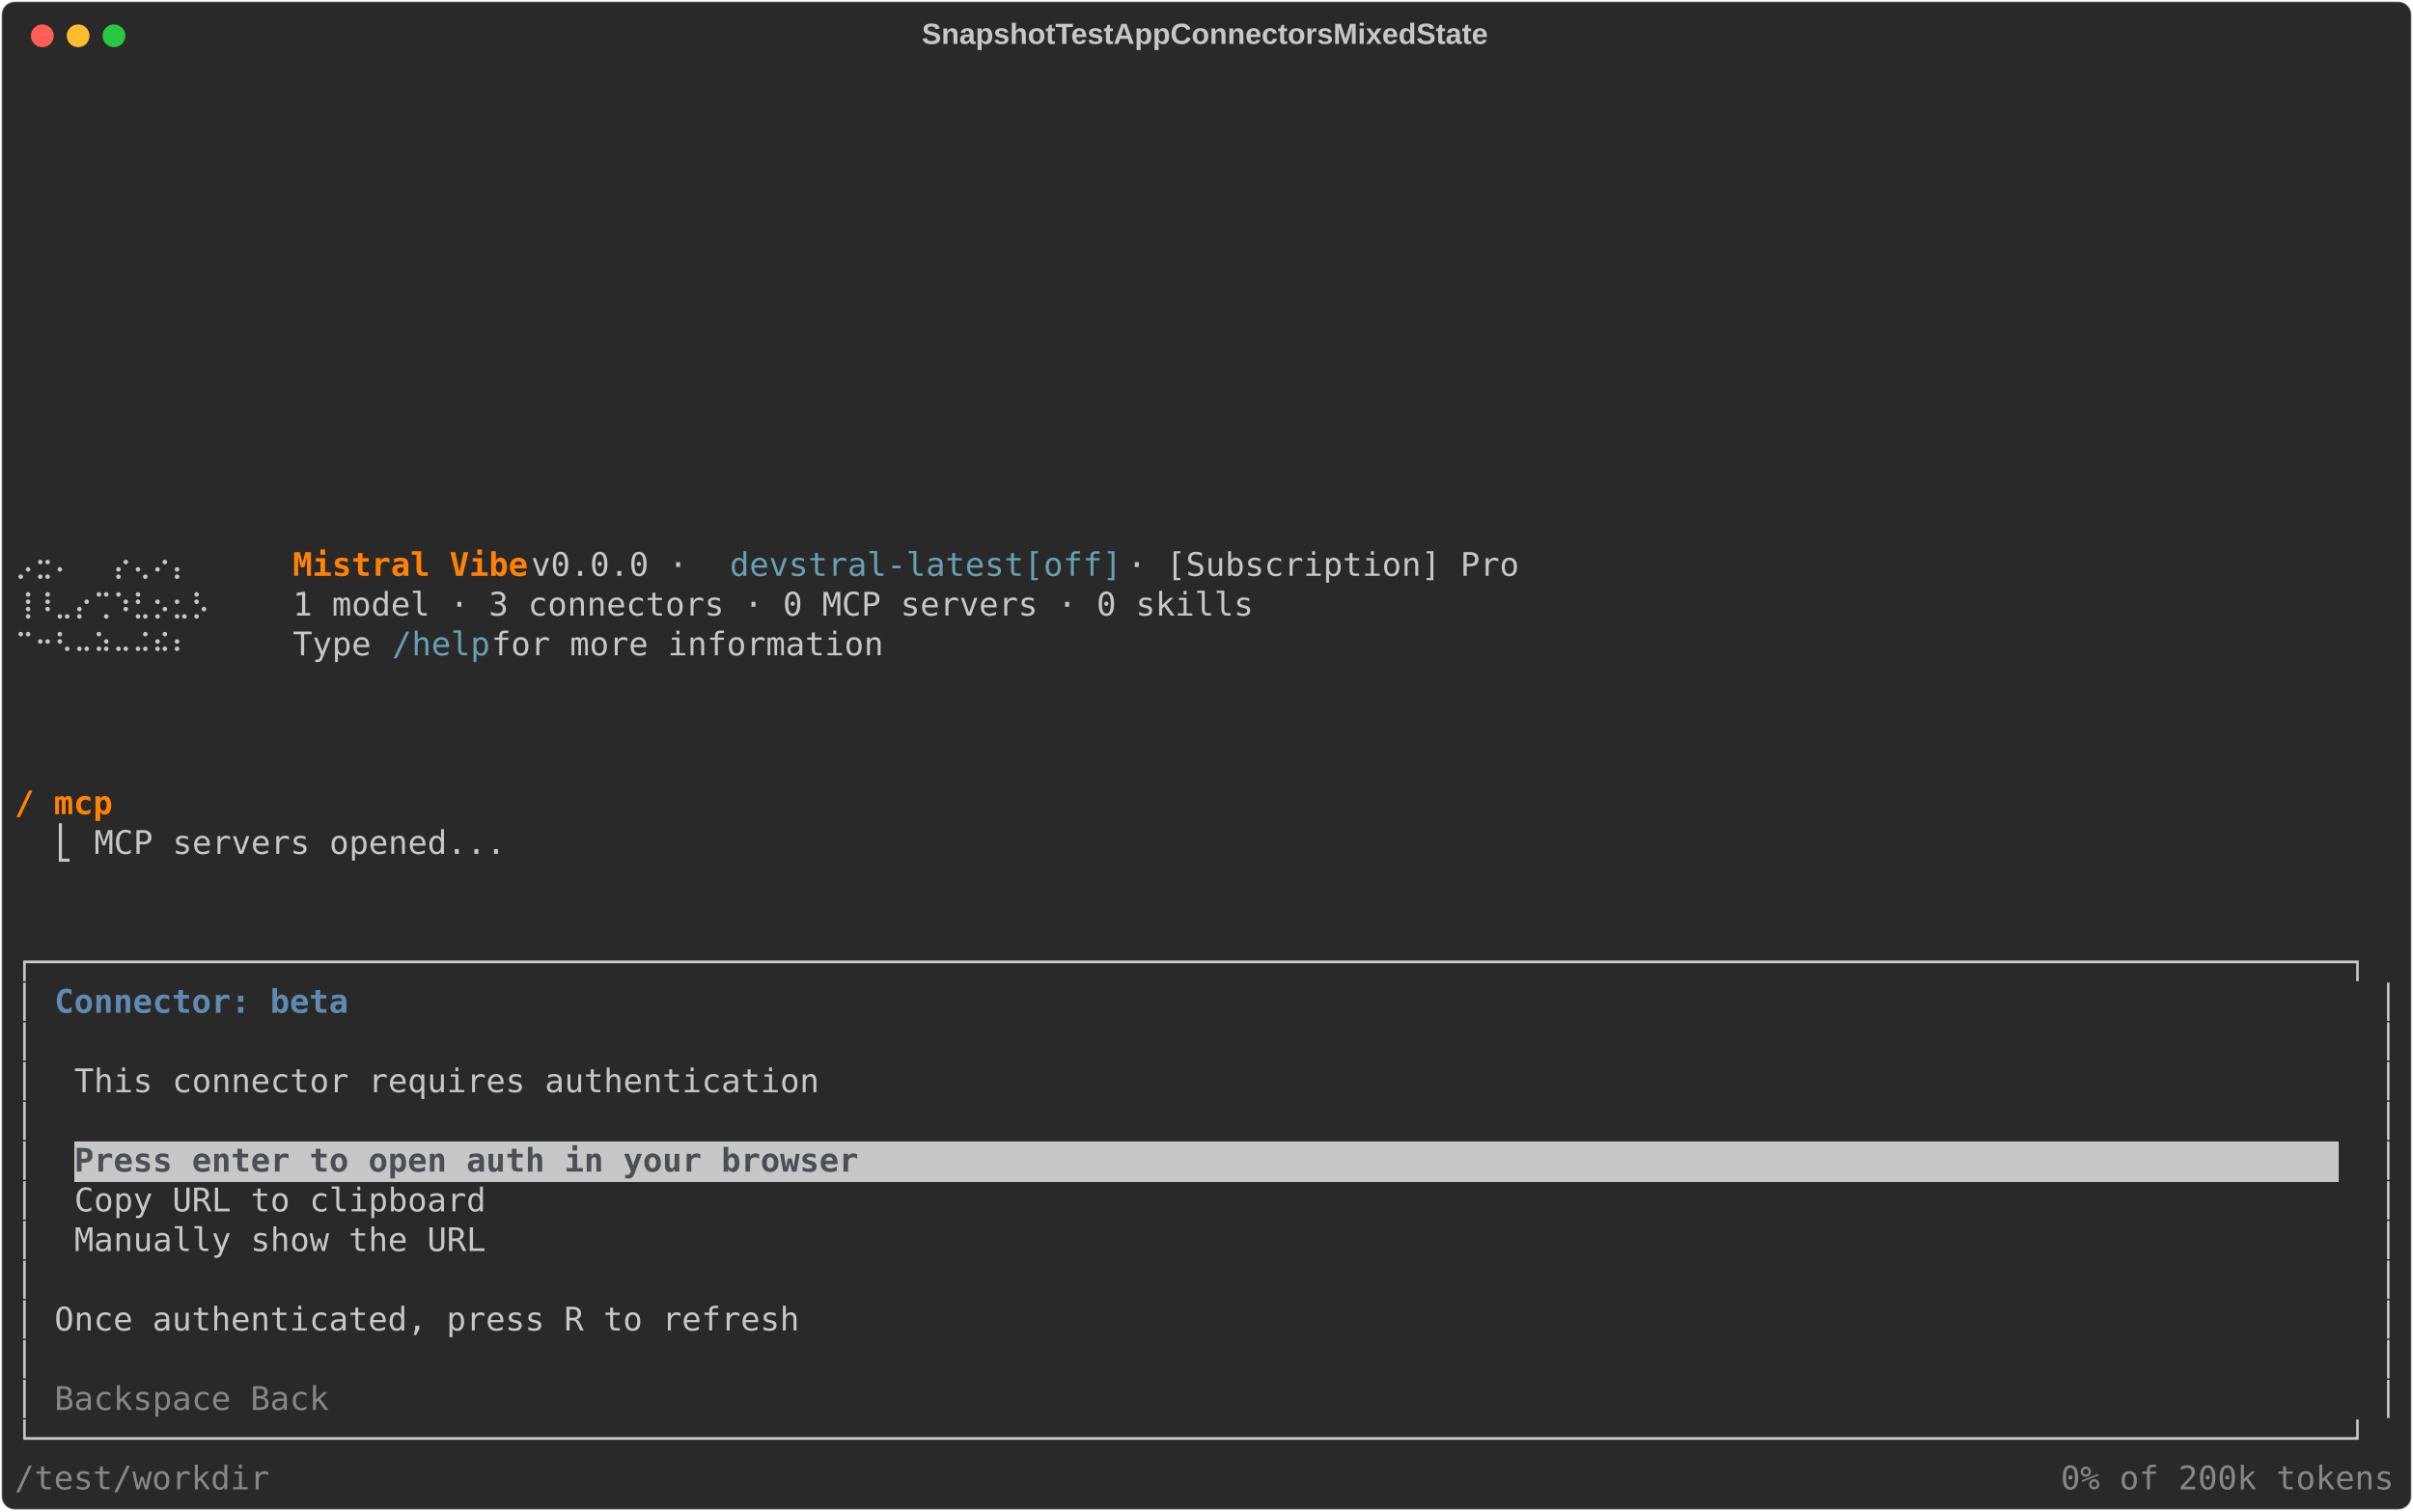
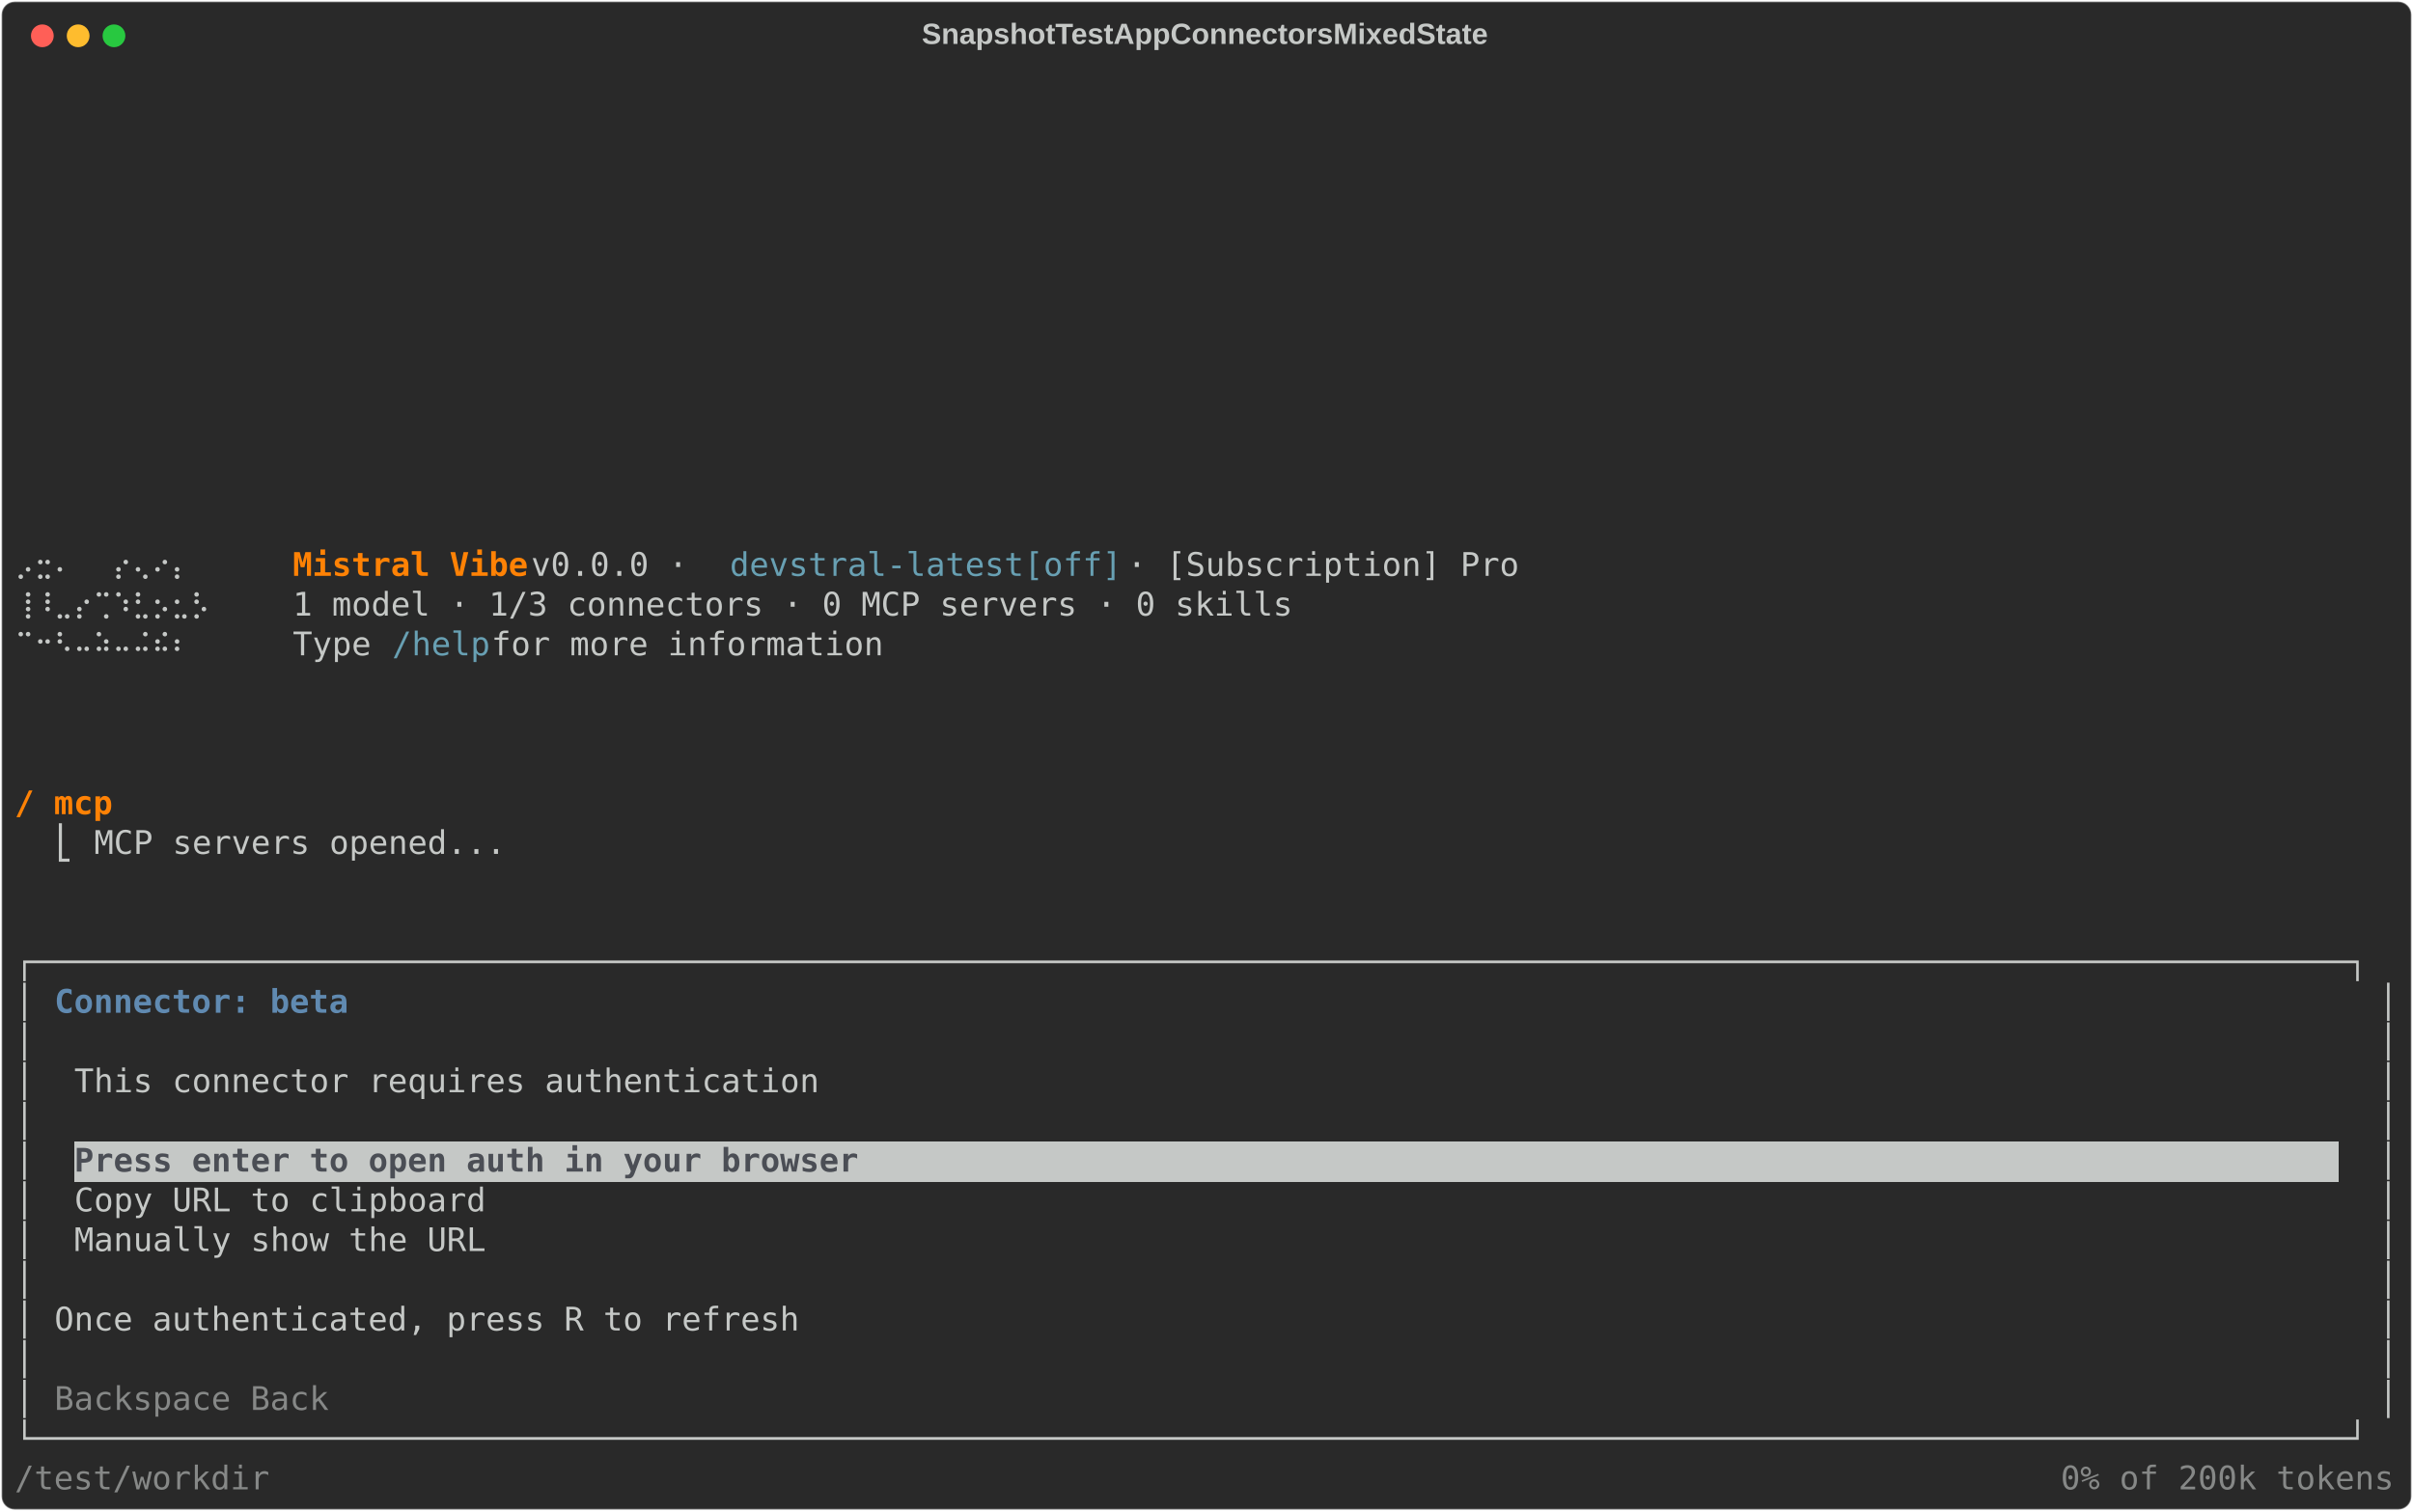
<svg xmlns="http://www.w3.org/2000/svg" class="rich-terminal" viewBox="0 0 1482 928.4">
  <style>

    @font-face {
        font-family: "Fira Code";
        src: local("FiraCode-Regular"),
                url("https://cdnjs.cloudflare.com/ajax/libs/firacode/6.2.0/woff2/FiraCode-Regular.woff2") format("woff2"),
                url("https://cdnjs.cloudflare.com/ajax/libs/firacode/6.2.0/woff/FiraCode-Regular.woff") format("woff");
        font-style: normal;
        font-weight: 400;
    }
    @font-face {
        font-family: "Fira Code";
        src: local("FiraCode-Bold"),
                url("https://cdnjs.cloudflare.com/ajax/libs/firacode/6.2.0/woff2/FiraCode-Bold.woff2") format("woff2"),
                url("https://cdnjs.cloudflare.com/ajax/libs/firacode/6.2.0/woff/FiraCode-Bold.woff") format("woff");
        font-style: bold;
        font-weight: 700;
    }

    .terminal-matrix {
        font-family: Fira Code, monospace;
        font-size: 20px;
        line-height: 24.4px;
        font-variant-east-asian: full-width;
    }

    .terminal-title {
        font-size: 18px;
        font-weight: bold;
        font-family: arial;
    }

    .terminal-r1 { fill: #c5c8c6 }
.terminal-r2 { fill: #ff8205;font-weight: bold }
.terminal-r3 { fill: #68a0b3 }
.terminal-r4 { fill: #608ab1;font-weight: bold }
.terminal-r5 { fill: #4b4e55;font-weight: bold }
.terminal-r6 { fill: #868887 }
    </style>
  <defs>
    <clipPath id="terminal-clip-terminal">
      <rect x="0" y="0" width="1463.0" height="877.4" />
    </clipPath>
    <clipPath id="terminal-line-0">
      <rect x="0" y="1.5" width="1464" height="24.65" />
    </clipPath>
    <clipPath id="terminal-line-1">
      <rect x="0" y="25.9" width="1464" height="24.65" />
    </clipPath>
    <clipPath id="terminal-line-2">
      <rect x="0" y="50.3" width="1464" height="24.65" />
    </clipPath>
    <clipPath id="terminal-line-3">
      <rect x="0" y="74.7" width="1464" height="24.65" />
    </clipPath>
    <clipPath id="terminal-line-4">
      <rect x="0" y="99.1" width="1464" height="24.65" />
    </clipPath>
    <clipPath id="terminal-line-5">
      <rect x="0" y="123.5" width="1464" height="24.65" />
    </clipPath>
    <clipPath id="terminal-line-6">
      <rect x="0" y="147.9" width="1464" height="24.65" />
    </clipPath>
    <clipPath id="terminal-line-7">
      <rect x="0" y="172.3" width="1464" height="24.65" />
    </clipPath>
    <clipPath id="terminal-line-8">
      <rect x="0" y="196.7" width="1464" height="24.65" />
    </clipPath>
    <clipPath id="terminal-line-9">
      <rect x="0" y="221.1" width="1464" height="24.65" />
    </clipPath>
    <clipPath id="terminal-line-10">
      <rect x="0" y="245.5" width="1464" height="24.65" />
    </clipPath>
    <clipPath id="terminal-line-11">
      <rect x="0" y="269.9" width="1464" height="24.65" />
    </clipPath>
    <clipPath id="terminal-line-12">
      <rect x="0" y="294.3" width="1464" height="24.65" />
    </clipPath>
    <clipPath id="terminal-line-13">
      <rect x="0" y="318.7" width="1464" height="24.65" />
    </clipPath>
    <clipPath id="terminal-line-14">
      <rect x="0" y="343.1" width="1464" height="24.65" />
    </clipPath>
    <clipPath id="terminal-line-15">
      <rect x="0" y="367.5" width="1464" height="24.65" />
    </clipPath>
    <clipPath id="terminal-line-16">
      <rect x="0" y="391.9" width="1464" height="24.65" />
    </clipPath>
    <clipPath id="terminal-line-17">
      <rect x="0" y="416.3" width="1464" height="24.65" />
    </clipPath>
    <clipPath id="terminal-line-18">
      <rect x="0" y="440.7" width="1464" height="24.65" />
    </clipPath>
    <clipPath id="terminal-line-19">
      <rect x="0" y="465.1" width="1464" height="24.65" />
    </clipPath>
    <clipPath id="terminal-line-20">
      <rect x="0" y="489.5" width="1464" height="24.65" />
    </clipPath>
    <clipPath id="terminal-line-21">
      <rect x="0" y="513.9" width="1464" height="24.65" />
    </clipPath>
    <clipPath id="terminal-line-22">
      <rect x="0" y="538.3" width="1464" height="24.65" />
    </clipPath>
    <clipPath id="terminal-line-23">
      <rect x="0" y="562.7" width="1464" height="24.65" />
    </clipPath>
    <clipPath id="terminal-line-24">
      <rect x="0" y="587.1" width="1464" height="24.65" />
    </clipPath>
    <clipPath id="terminal-line-25">
      <rect x="0" y="611.5" width="1464" height="24.65" />
    </clipPath>
    <clipPath id="terminal-line-26">
      <rect x="0" y="635.9" width="1464" height="24.65" />
    </clipPath>
    <clipPath id="terminal-line-27">
      <rect x="0" y="660.3" width="1464" height="24.65" />
    </clipPath>
    <clipPath id="terminal-line-28">
      <rect x="0" y="684.7" width="1464" height="24.65" />
    </clipPath>
    <clipPath id="terminal-line-29">
      <rect x="0" y="709.1" width="1464" height="24.65" />
    </clipPath>
    <clipPath id="terminal-line-30">
      <rect x="0" y="733.5" width="1464" height="24.65" />
    </clipPath>
    <clipPath id="terminal-line-31">
      <rect x="0" y="757.9" width="1464" height="24.65" />
    </clipPath>
    <clipPath id="terminal-line-32">
      <rect x="0" y="782.3" width="1464" height="24.65" />
    </clipPath>
    <clipPath id="terminal-line-33">
      <rect x="0" y="806.7" width="1464" height="24.65" />
    </clipPath>
    <clipPath id="terminal-line-34">
      <rect x="0" y="831.1" width="1464" height="24.65" />
    </clipPath>
  </defs>
  <rect fill="#292929" stroke="rgba(255,255,255,0.35)" stroke-width="1" x="1" y="1" width="1480" height="926.4" rx="8" />
  <text class="terminal-title" fill="#c5c8c6" text-anchor="middle" x="740" y="27">SnapshotTestAppConnectorsMixedState</text>
  <g transform="translate(26,22)">
    <circle cx="0" cy="0" r="7" fill="#ff5f57" />
    <circle cx="22" cy="0" r="7" fill="#febc2e" />
    <circle cx="44" cy="0" r="7" fill="#28c840" />
  </g>
  <g transform="translate(9, 41)" clip-path="url(#terminal-clip-terminal)">
    <rect fill="#c5c8c6" x="36.6" y="660.3" width="512.4" height="24.65" shape-rendering="crispEdges" />
    <rect fill="#c5c8c6" x="549" y="660.3" width="878.4" height="24.65" shape-rendering="crispEdges" />
    <g class="terminal-matrix">
      <text class="terminal-r1" x="1464" y="20" textLength="12.2" clip-path="url(#terminal-line-0)">
</text>
      <text class="terminal-r1" x="1464" y="44.4" textLength="12.2" clip-path="url(#terminal-line-1)">
</text>
      <text class="terminal-r1" x="1464" y="68.8" textLength="12.2" clip-path="url(#terminal-line-2)">
</text>
      <text class="terminal-r1" x="1464" y="93.2" textLength="12.2" clip-path="url(#terminal-line-3)">
</text>
      <text class="terminal-r1" x="1464" y="117.6" textLength="12.2" clip-path="url(#terminal-line-4)">
</text>
      <text class="terminal-r1" x="1464" y="142" textLength="12.2" clip-path="url(#terminal-line-5)">
</text>
      <text class="terminal-r1" x="1464" y="166.4" textLength="12.2" clip-path="url(#terminal-line-6)">
</text>
      <text class="terminal-r1" x="1464" y="190.8" textLength="12.2" clip-path="url(#terminal-line-7)">
</text>
      <text class="terminal-r1" x="1464" y="215.2" textLength="12.2" clip-path="url(#terminal-line-8)">
</text>
      <text class="terminal-r1" x="1464" y="239.6" textLength="12.2" clip-path="url(#terminal-line-9)">
</text>
      <text class="terminal-r1" x="1464" y="264" textLength="12.2" clip-path="url(#terminal-line-10)">
</text>
      <text class="terminal-r1" x="1464" y="288.4" textLength="12.2" clip-path="url(#terminal-line-11)">
</text>
      <text class="terminal-r1" x="0" y="312.8" textLength="134.2" clip-path="url(#terminal-line-12)">  ⡠⣒⠄  ⡔⢄⠔⡄</text>
      <text class="terminal-r2" x="170.8" y="312.8" textLength="146.4" clip-path="url(#terminal-line-12)">Mistral Vibe</text>
      <text class="terminal-r1" x="317.2" y="312.8" textLength="122" clip-path="url(#terminal-line-12)"> v0.0.0 · </text>
      <text class="terminal-r3" x="439.2" y="312.8" textLength="244" clip-path="url(#terminal-line-12)">devstral-latest[off]</text>
      <text class="terminal-r1" x="683.2" y="312.8" textLength="256.2" clip-path="url(#terminal-line-12)"> · [Subscription] Pro</text>
      <text class="terminal-r1" x="1464" y="312.8" textLength="12.2" clip-path="url(#terminal-line-12)">
</text>
      <text class="terminal-r1" x="0" y="337.2" textLength="134.2" clip-path="url(#terminal-line-13)"> ⢸⠸⣀⡔⢉⠱⣃⡢⣂⡣</text>
-       <text class="terminal-r1" x="170.8" y="337.2" textLength="597.8" clip-path="url(#terminal-line-13)">1 model · 3 connectors · 0 MCP servers · 0 skills</text>
+       <text class="terminal-r1" x="170.8" y="337.2" textLength="622.2" clip-path="url(#terminal-line-13)">1 model · 1/3 connectors · 0 MCP servers · 0 skills</text>
      <text class="terminal-r1" x="1464" y="337.2" textLength="12.2" clip-path="url(#terminal-line-13)">
</text>
      <text class="terminal-r1" x="0" y="361.6" textLength="134.2" clip-path="url(#terminal-line-14)">  ⠉⠒⠣⠤⠵⠤⠬⠮⠆</text>
      <text class="terminal-r1" x="170.8" y="361.6" textLength="61" clip-path="url(#terminal-line-14)">Type </text>
      <text class="terminal-r3" x="231.8" y="361.6" textLength="61" clip-path="url(#terminal-line-14)">/help</text>
      <text class="terminal-r1" x="292.8" y="361.6" textLength="256.2" clip-path="url(#terminal-line-14)"> for more information</text>
      <text class="terminal-r1" x="1464" y="361.6" textLength="12.2" clip-path="url(#terminal-line-14)">
</text>
      <text class="terminal-r1" x="1464" y="386" textLength="12.2" clip-path="url(#terminal-line-15)">
</text>
      <text class="terminal-r1" x="1464" y="410.4" textLength="12.2" clip-path="url(#terminal-line-16)">
</text>
      <text class="terminal-r1" x="1464" y="434.8" textLength="12.2" clip-path="url(#terminal-line-17)">
</text>
      <text class="terminal-r2" x="0" y="459.2" textLength="61" clip-path="url(#terminal-line-18)">/ mcp</text>
      <text class="terminal-r1" x="1464" y="459.2" textLength="12.2" clip-path="url(#terminal-line-18)">
</text>
      <text class="terminal-r1" x="24.4" y="483.6" textLength="12.2" clip-path="url(#terminal-line-19)">⎣</text>
      <text class="terminal-r1" x="48.8" y="483.6" textLength="256.2" clip-path="url(#terminal-line-19)">MCP servers opened...</text>
      <text class="terminal-r1" x="1464" y="483.6" textLength="12.2" clip-path="url(#terminal-line-19)">
</text>
      <text class="terminal-r1" x="1464" y="508" textLength="12.2" clip-path="url(#terminal-line-20)">
</text>
      <text class="terminal-r1" x="1464" y="532.4" textLength="12.2" clip-path="url(#terminal-line-21)">
</text>
      <text class="terminal-r1" x="0" y="556.8" textLength="1464" clip-path="url(#terminal-line-22)">┌──────────────────────────────────────────────────────────────────────────────────────────────────────────────────────┐</text>
      <text class="terminal-r1" x="1464" y="556.8" textLength="12.2" clip-path="url(#terminal-line-22)">
</text>
      <text class="terminal-r1" x="0" y="581.2" textLength="12.2" clip-path="url(#terminal-line-23)">│</text>
      <text class="terminal-r4" x="24.4" y="581.2" textLength="183" clip-path="url(#terminal-line-23)">Connector: beta</text>
      <text class="terminal-r1" x="1451.8" y="581.2" textLength="12.2" clip-path="url(#terminal-line-23)">│</text>
      <text class="terminal-r1" x="1464" y="581.2" textLength="12.2" clip-path="url(#terminal-line-23)">
</text>
      <text class="terminal-r1" x="0" y="605.6" textLength="12.2" clip-path="url(#terminal-line-24)">│</text>
      <text class="terminal-r1" x="1451.8" y="605.6" textLength="12.2" clip-path="url(#terminal-line-24)">│</text>
      <text class="terminal-r1" x="1464" y="605.6" textLength="12.2" clip-path="url(#terminal-line-24)">
</text>
      <text class="terminal-r1" x="0" y="630" textLength="12.2" clip-path="url(#terminal-line-25)">│</text>
      <text class="terminal-r1" x="36.6" y="630" textLength="463.6" clip-path="url(#terminal-line-25)">This connector requires authentication</text>
      <text class="terminal-r1" x="1451.8" y="630" textLength="12.2" clip-path="url(#terminal-line-25)">│</text>
      <text class="terminal-r1" x="1464" y="630" textLength="12.2" clip-path="url(#terminal-line-25)">
</text>
      <text class="terminal-r1" x="0" y="654.4" textLength="12.2" clip-path="url(#terminal-line-26)">│</text>
      <text class="terminal-r1" x="1451.8" y="654.4" textLength="12.2" clip-path="url(#terminal-line-26)">│</text>
      <text class="terminal-r1" x="1464" y="654.4" textLength="12.2" clip-path="url(#terminal-line-26)">
</text>
      <text class="terminal-r1" x="0" y="678.8" textLength="12.2" clip-path="url(#terminal-line-27)">│</text>
      <text class="terminal-r5" x="36.6" y="678.8" textLength="512.4" clip-path="url(#terminal-line-27)">  Press enter to open auth in your browser</text>
      <text class="terminal-r1" x="1451.8" y="678.8" textLength="12.2" clip-path="url(#terminal-line-27)">│</text>
      <text class="terminal-r1" x="1464" y="678.8" textLength="12.2" clip-path="url(#terminal-line-27)">
</text>
      <text class="terminal-r1" x="0" y="703.2" textLength="12.2" clip-path="url(#terminal-line-28)">│</text>
      <text class="terminal-r1" x="36.6" y="703.2" textLength="280.6" clip-path="url(#terminal-line-28)">  Copy URL to clipboard</text>
      <text class="terminal-r1" x="1451.8" y="703.2" textLength="12.2" clip-path="url(#terminal-line-28)">│</text>
      <text class="terminal-r1" x="1464" y="703.2" textLength="12.2" clip-path="url(#terminal-line-28)">
</text>
      <text class="terminal-r1" x="0" y="727.6" textLength="12.2" clip-path="url(#terminal-line-29)">│</text>
      <text class="terminal-r1" x="36.6" y="727.6" textLength="280.6" clip-path="url(#terminal-line-29)">  Manually show the URL</text>
      <text class="terminal-r1" x="1451.8" y="727.6" textLength="12.2" clip-path="url(#terminal-line-29)">│</text>
      <text class="terminal-r1" x="1464" y="727.6" textLength="12.2" clip-path="url(#terminal-line-29)">
</text>
      <text class="terminal-r1" x="0" y="752" textLength="12.2" clip-path="url(#terminal-line-30)">│</text>
      <text class="terminal-r1" x="1451.8" y="752" textLength="12.2" clip-path="url(#terminal-line-30)">│</text>
      <text class="terminal-r1" x="1464" y="752" textLength="12.2" clip-path="url(#terminal-line-30)">
</text>
      <text class="terminal-r1" x="0" y="776.4" textLength="12.2" clip-path="url(#terminal-line-31)">│</text>
      <text class="terminal-r1" x="24.4" y="776.4" textLength="463.6" clip-path="url(#terminal-line-31)">Once authenticated, press R to refresh</text>
      <text class="terminal-r1" x="1451.8" y="776.4" textLength="12.2" clip-path="url(#terminal-line-31)">│</text>
      <text class="terminal-r1" x="1464" y="776.4" textLength="12.2" clip-path="url(#terminal-line-31)">
</text>
      <text class="terminal-r1" x="0" y="800.8" textLength="12.2" clip-path="url(#terminal-line-32)">│</text>
      <text class="terminal-r1" x="1451.8" y="800.8" textLength="12.2" clip-path="url(#terminal-line-32)">│</text>
      <text class="terminal-r1" x="1464" y="800.8" textLength="12.2" clip-path="url(#terminal-line-32)">
</text>
      <text class="terminal-r1" x="0" y="825.2" textLength="12.2" clip-path="url(#terminal-line-33)">│</text>
      <text class="terminal-r6" x="24.4" y="825.2" textLength="170.8" clip-path="url(#terminal-line-33)">Backspace Back</text>
      <text class="terminal-r1" x="1451.8" y="825.2" textLength="12.2" clip-path="url(#terminal-line-33)">│</text>
      <text class="terminal-r1" x="1464" y="825.2" textLength="12.2" clip-path="url(#terminal-line-33)">
</text>
      <text class="terminal-r1" x="0" y="849.6" textLength="1464" clip-path="url(#terminal-line-34)">└──────────────────────────────────────────────────────────────────────────────────────────────────────────────────────┘</text>
      <text class="terminal-r1" x="1464" y="849.6" textLength="12.2" clip-path="url(#terminal-line-34)">
</text>
      <text class="terminal-r6" x="0" y="874" textLength="158.6" clip-path="url(#terminal-line-35)">/test/workdir</text>
      <text class="terminal-r6" x="1256.6" y="874" textLength="207.4" clip-path="url(#terminal-line-35)">0% of 200k tokens</text>
    </g>
  </g>
</svg>
